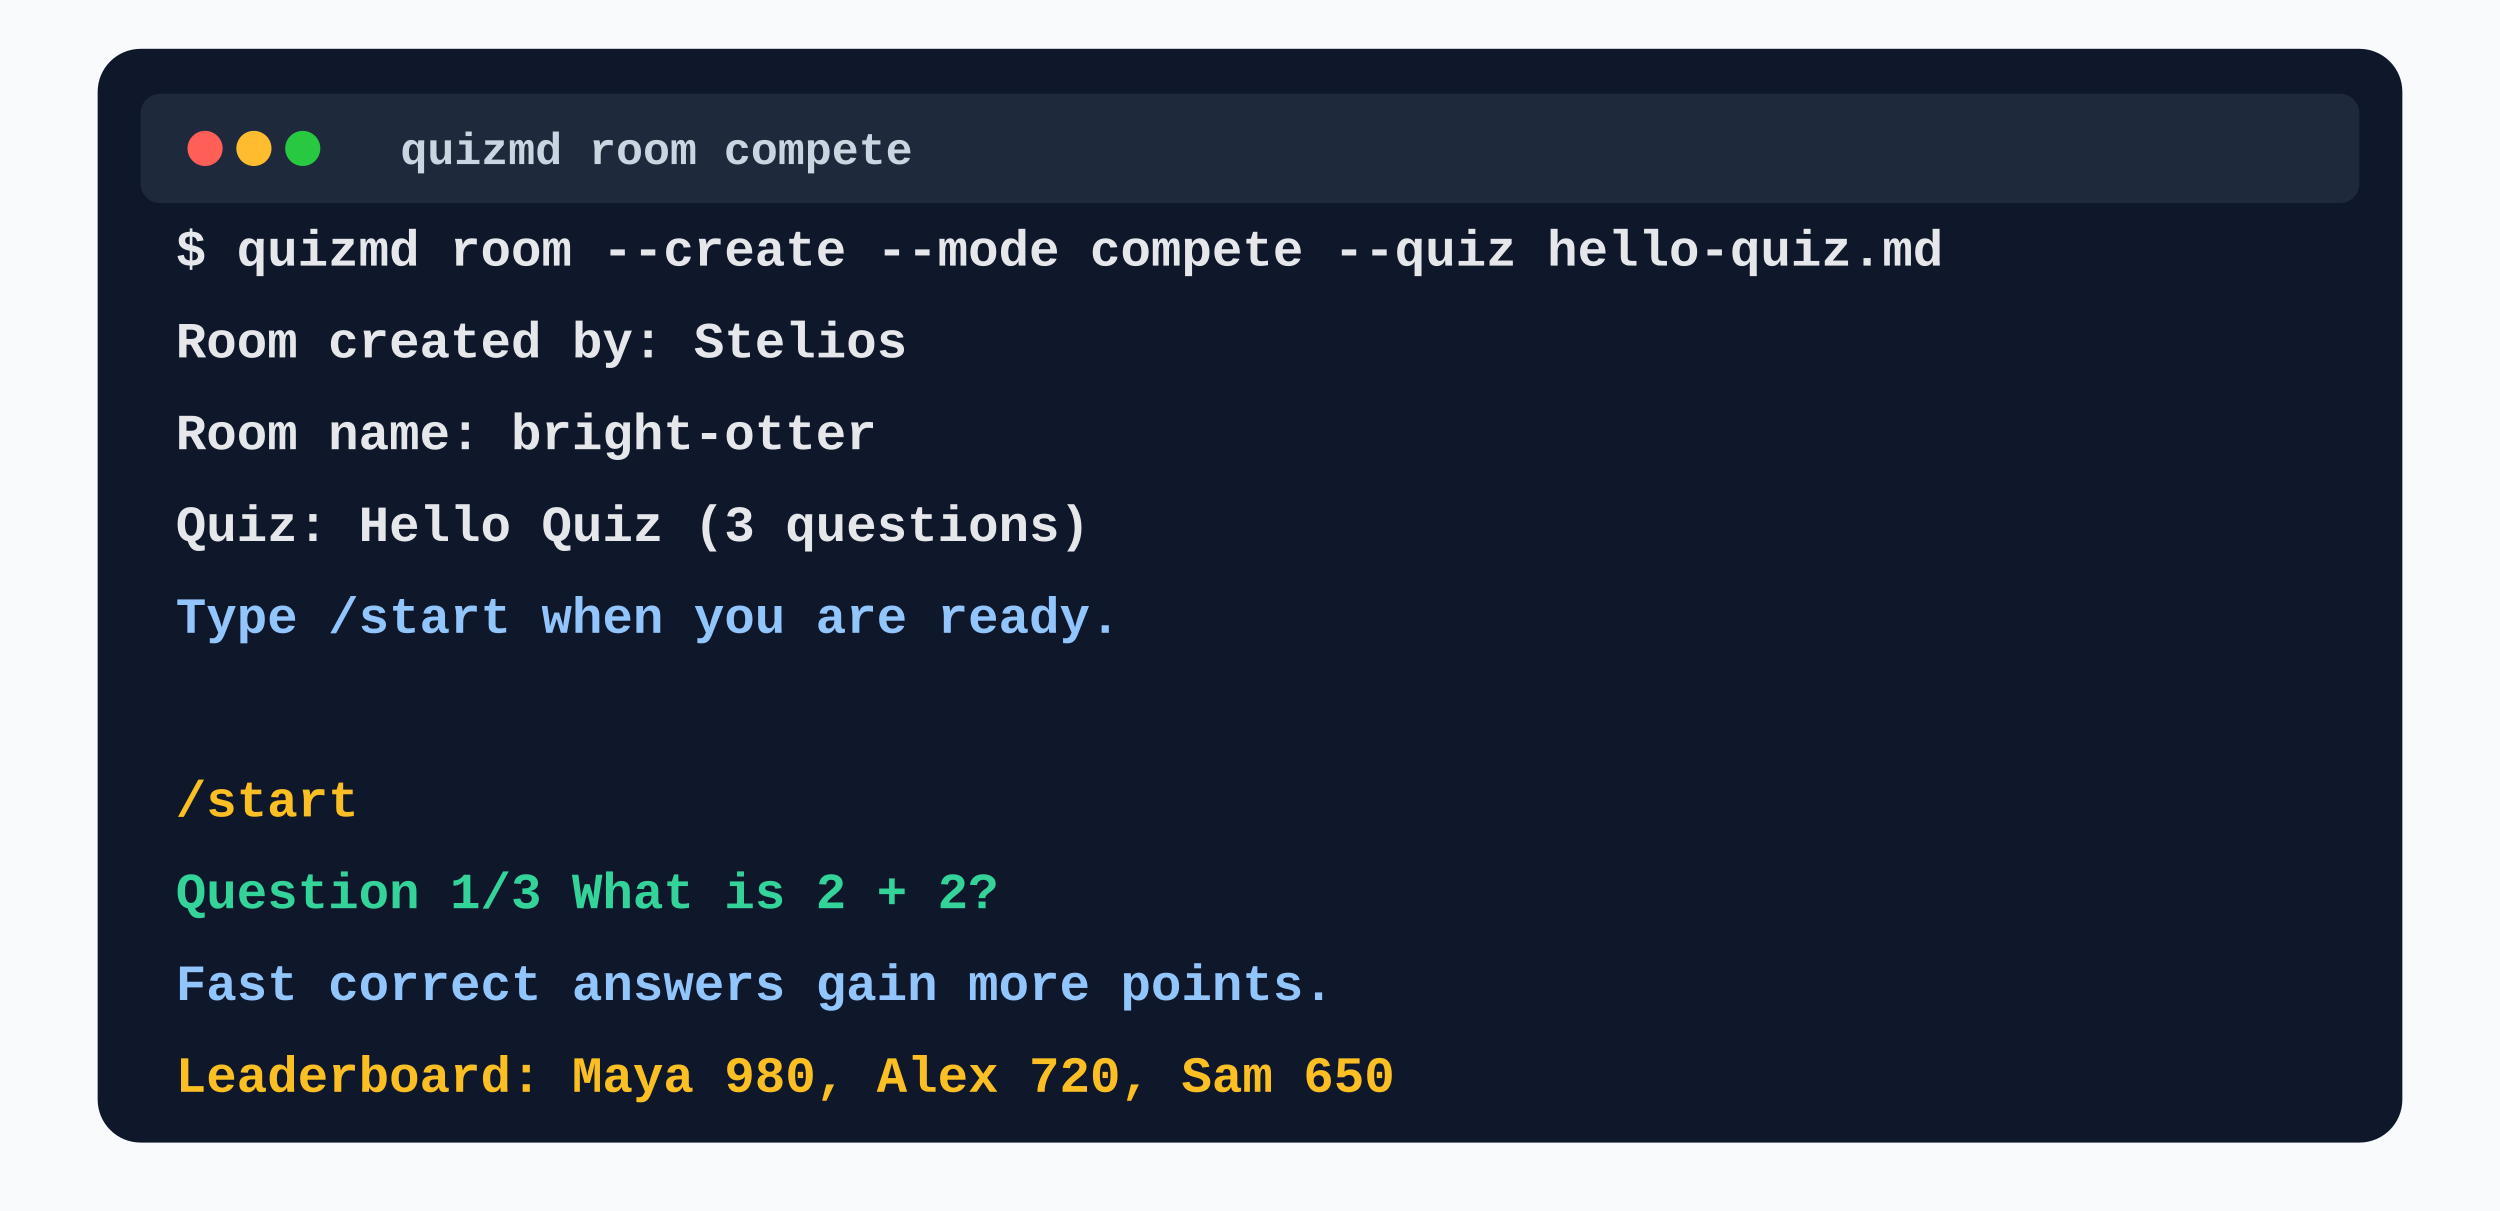
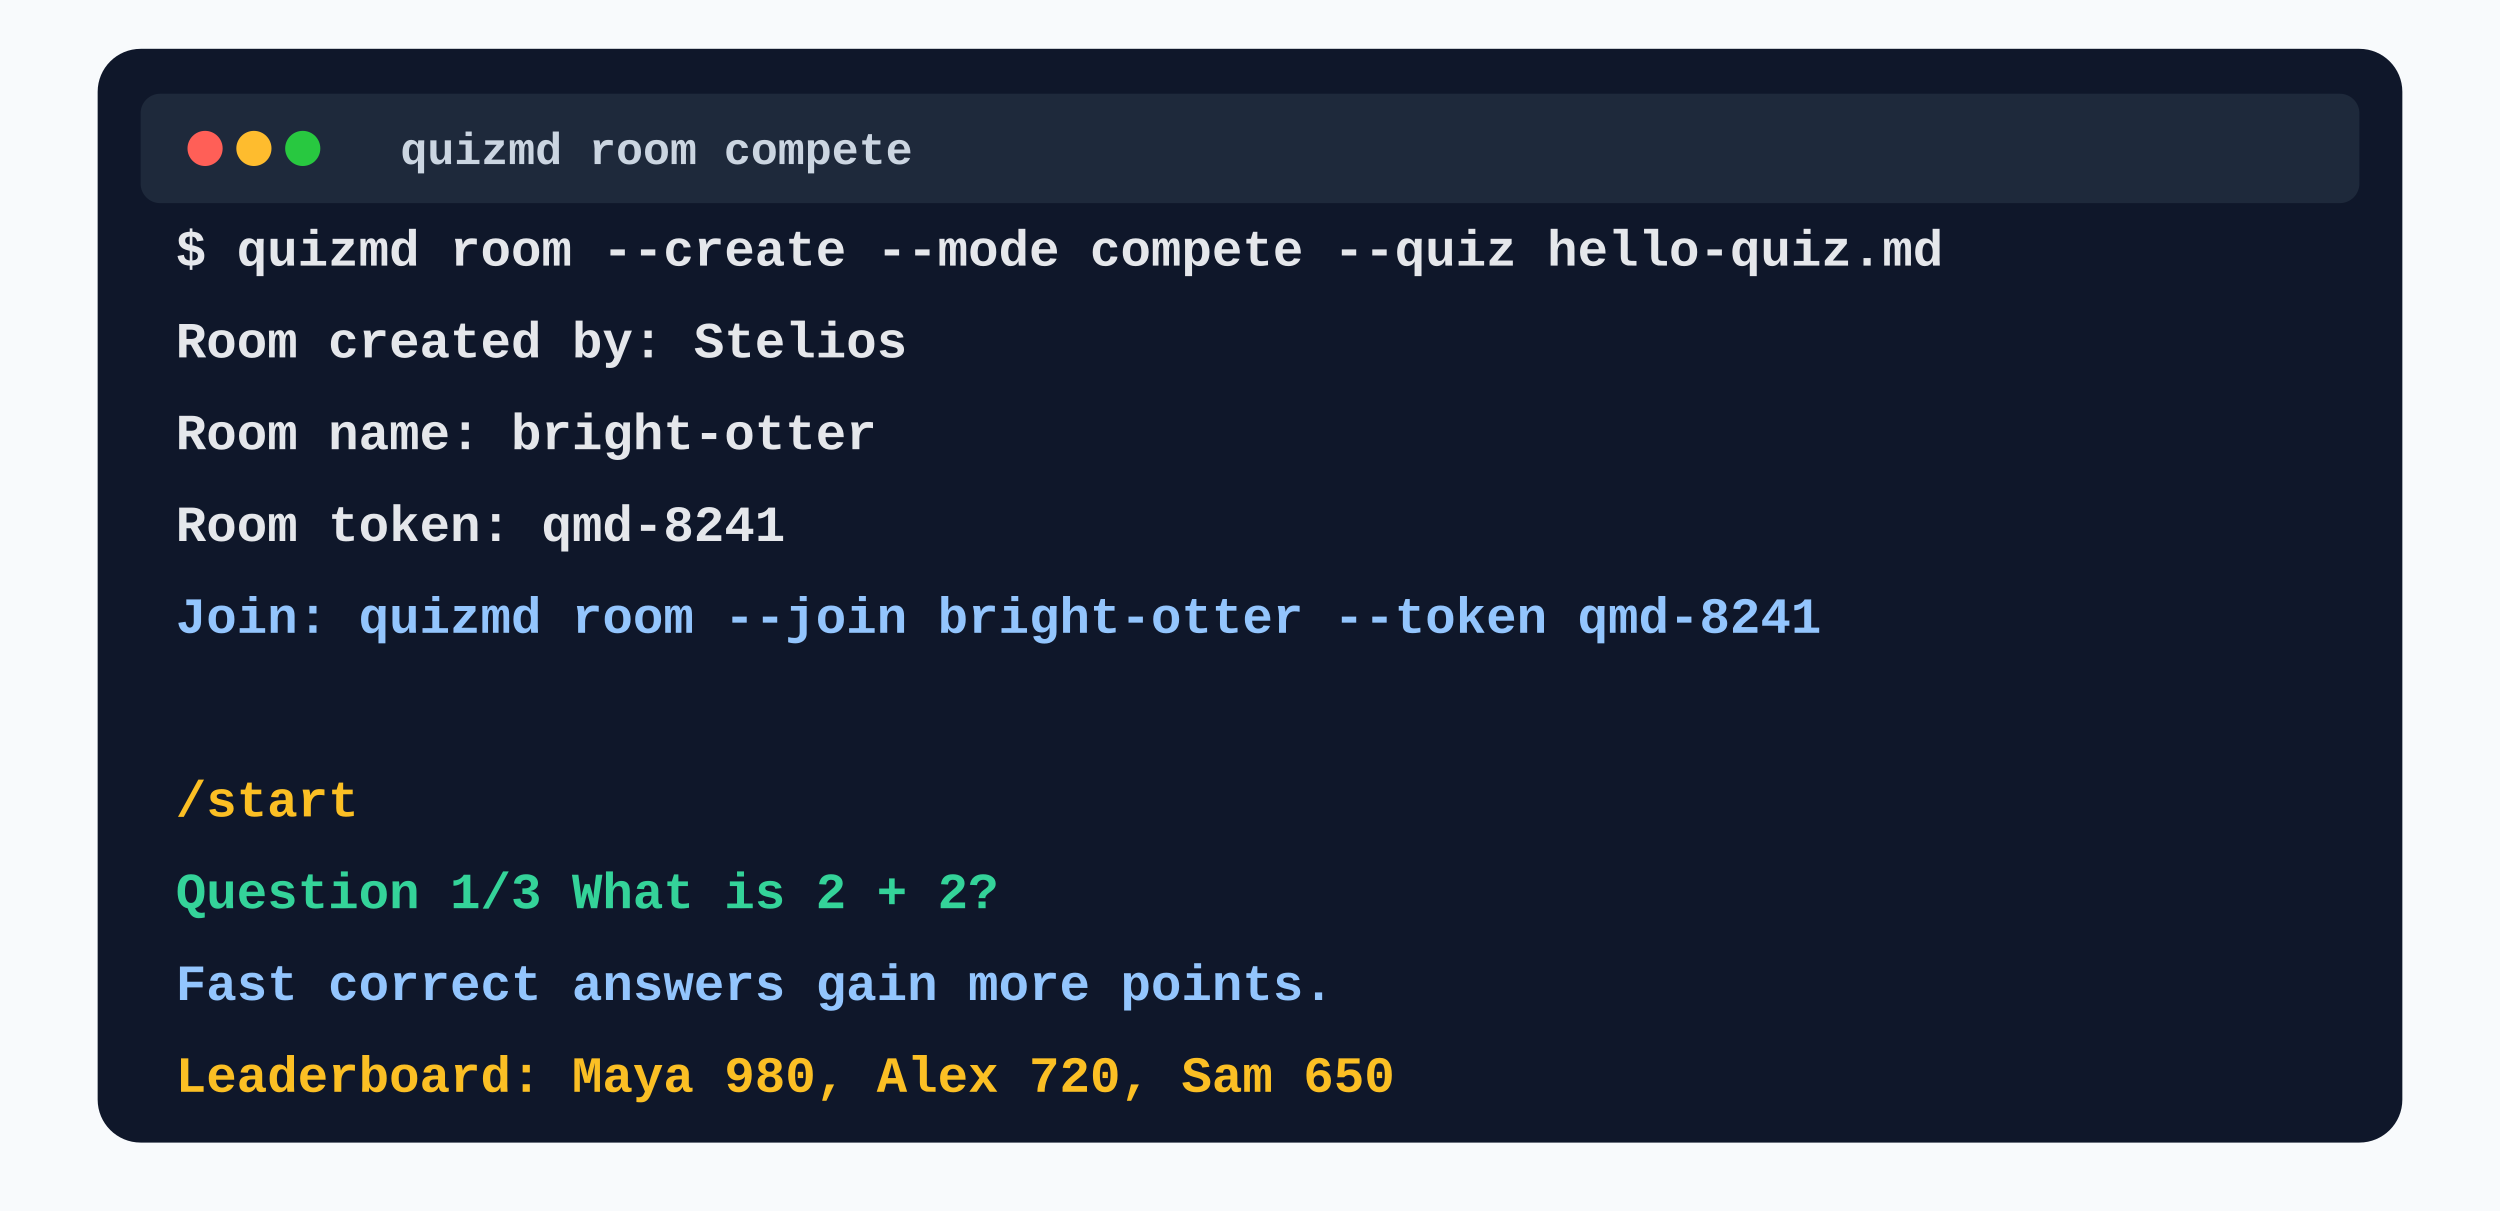
<svg xmlns="http://www.w3.org/2000/svg" viewBox="0 0 1280 620" width="1280" height="620" role="img" aria-label="quizmd room compete terminal screenshot">
  <rect width="1280" height="620" rx="0" fill="#f8fafc" />
  <rect x="50" y="25" width="1180" height="560" rx="22" fill="#0f172a" />
  <rect x="72" y="48" width="1136" height="56" rx="10" fill="#1e293b" />
  <circle cx="105" cy="76" r="9" fill="#ff5f57" />
  <circle cx="130" cy="76" r="9" fill="#febc2e" />
  <circle cx="155" cy="76" r="9" fill="#28c840" />
  <text x="205" y="84" fill="#cbd5e1" font-size="23" font-weight="700" font-family="SFMono-Regular, Consolas, 'Liberation Mono', Menlo, monospace">quizmd room compete</text>
  <text x="90" y="136" fill="#e5e7eb" font-size="26" font-weight="700" font-family="SFMono-Regular, Consolas, 'Liberation Mono', Menlo, monospace">$ quizmd room --create --mode compete --quiz hello-quiz.md</text>
  <text x="90" y="183" fill="#e5e7eb" font-size="26" font-weight="700" font-family="SFMono-Regular, Consolas, 'Liberation Mono', Menlo, monospace">Room created by: Stelios</text>
  <text x="90" y="230" fill="#e5e7eb" font-size="26" font-weight="700" font-family="SFMono-Regular, Consolas, 'Liberation Mono', Menlo, monospace">Room name: bright-otter</text>
-   <text x="90" y="277" fill="#e5e7eb" font-size="26" font-weight="700" font-family="SFMono-Regular, Consolas, 'Liberation Mono', Menlo, monospace">Quiz: Hello Quiz (3 questions)</text>
-   <text x="90" y="324" fill="#93c5fd" font-size="26" font-weight="700" font-family="SFMono-Regular, Consolas, 'Liberation Mono', Menlo, monospace">Type /start when you are ready.</text>
+   <text x="90" y="277" fill="#e5e7eb" font-size="26" font-weight="700" font-family="SFMono-Regular, Consolas, 'Liberation Mono', Menlo, monospace">Room token: qmd-8241</text>
+   <text x="90" y="324" fill="#93c5fd" font-size="26" font-weight="700" font-family="SFMono-Regular, Consolas, 'Liberation Mono', Menlo, monospace">Join: quizmd room --join bright-otter --token qmd-8241</text>
  <text x="90" y="371" fill="#e5e7eb" font-size="26" font-weight="700" font-family="SFMono-Regular, Consolas, 'Liberation Mono', Menlo, monospace" />
  <text x="90" y="418" fill="#fbbf24" font-size="26" font-weight="700" font-family="SFMono-Regular, Consolas, 'Liberation Mono', Menlo, monospace">/start</text>
  <text x="90" y="465" fill="#34d399" font-size="26" font-weight="800" font-family="SFMono-Regular, Consolas, 'Liberation Mono', Menlo, monospace">Question 1/3  What is 2 + 2?</text>
  <text x="90" y="512" fill="#93c5fd" font-size="26" font-weight="700" font-family="SFMono-Regular, Consolas, 'Liberation Mono', Menlo, monospace">Fast correct answers gain more points.</text>
  <text x="90" y="559" fill="#fbbf24" font-size="26" font-weight="700" font-family="SFMono-Regular, Consolas, 'Liberation Mono', Menlo, monospace">Leaderboard: Maya 980, Alex 720, Sam 650</text>
</svg>
